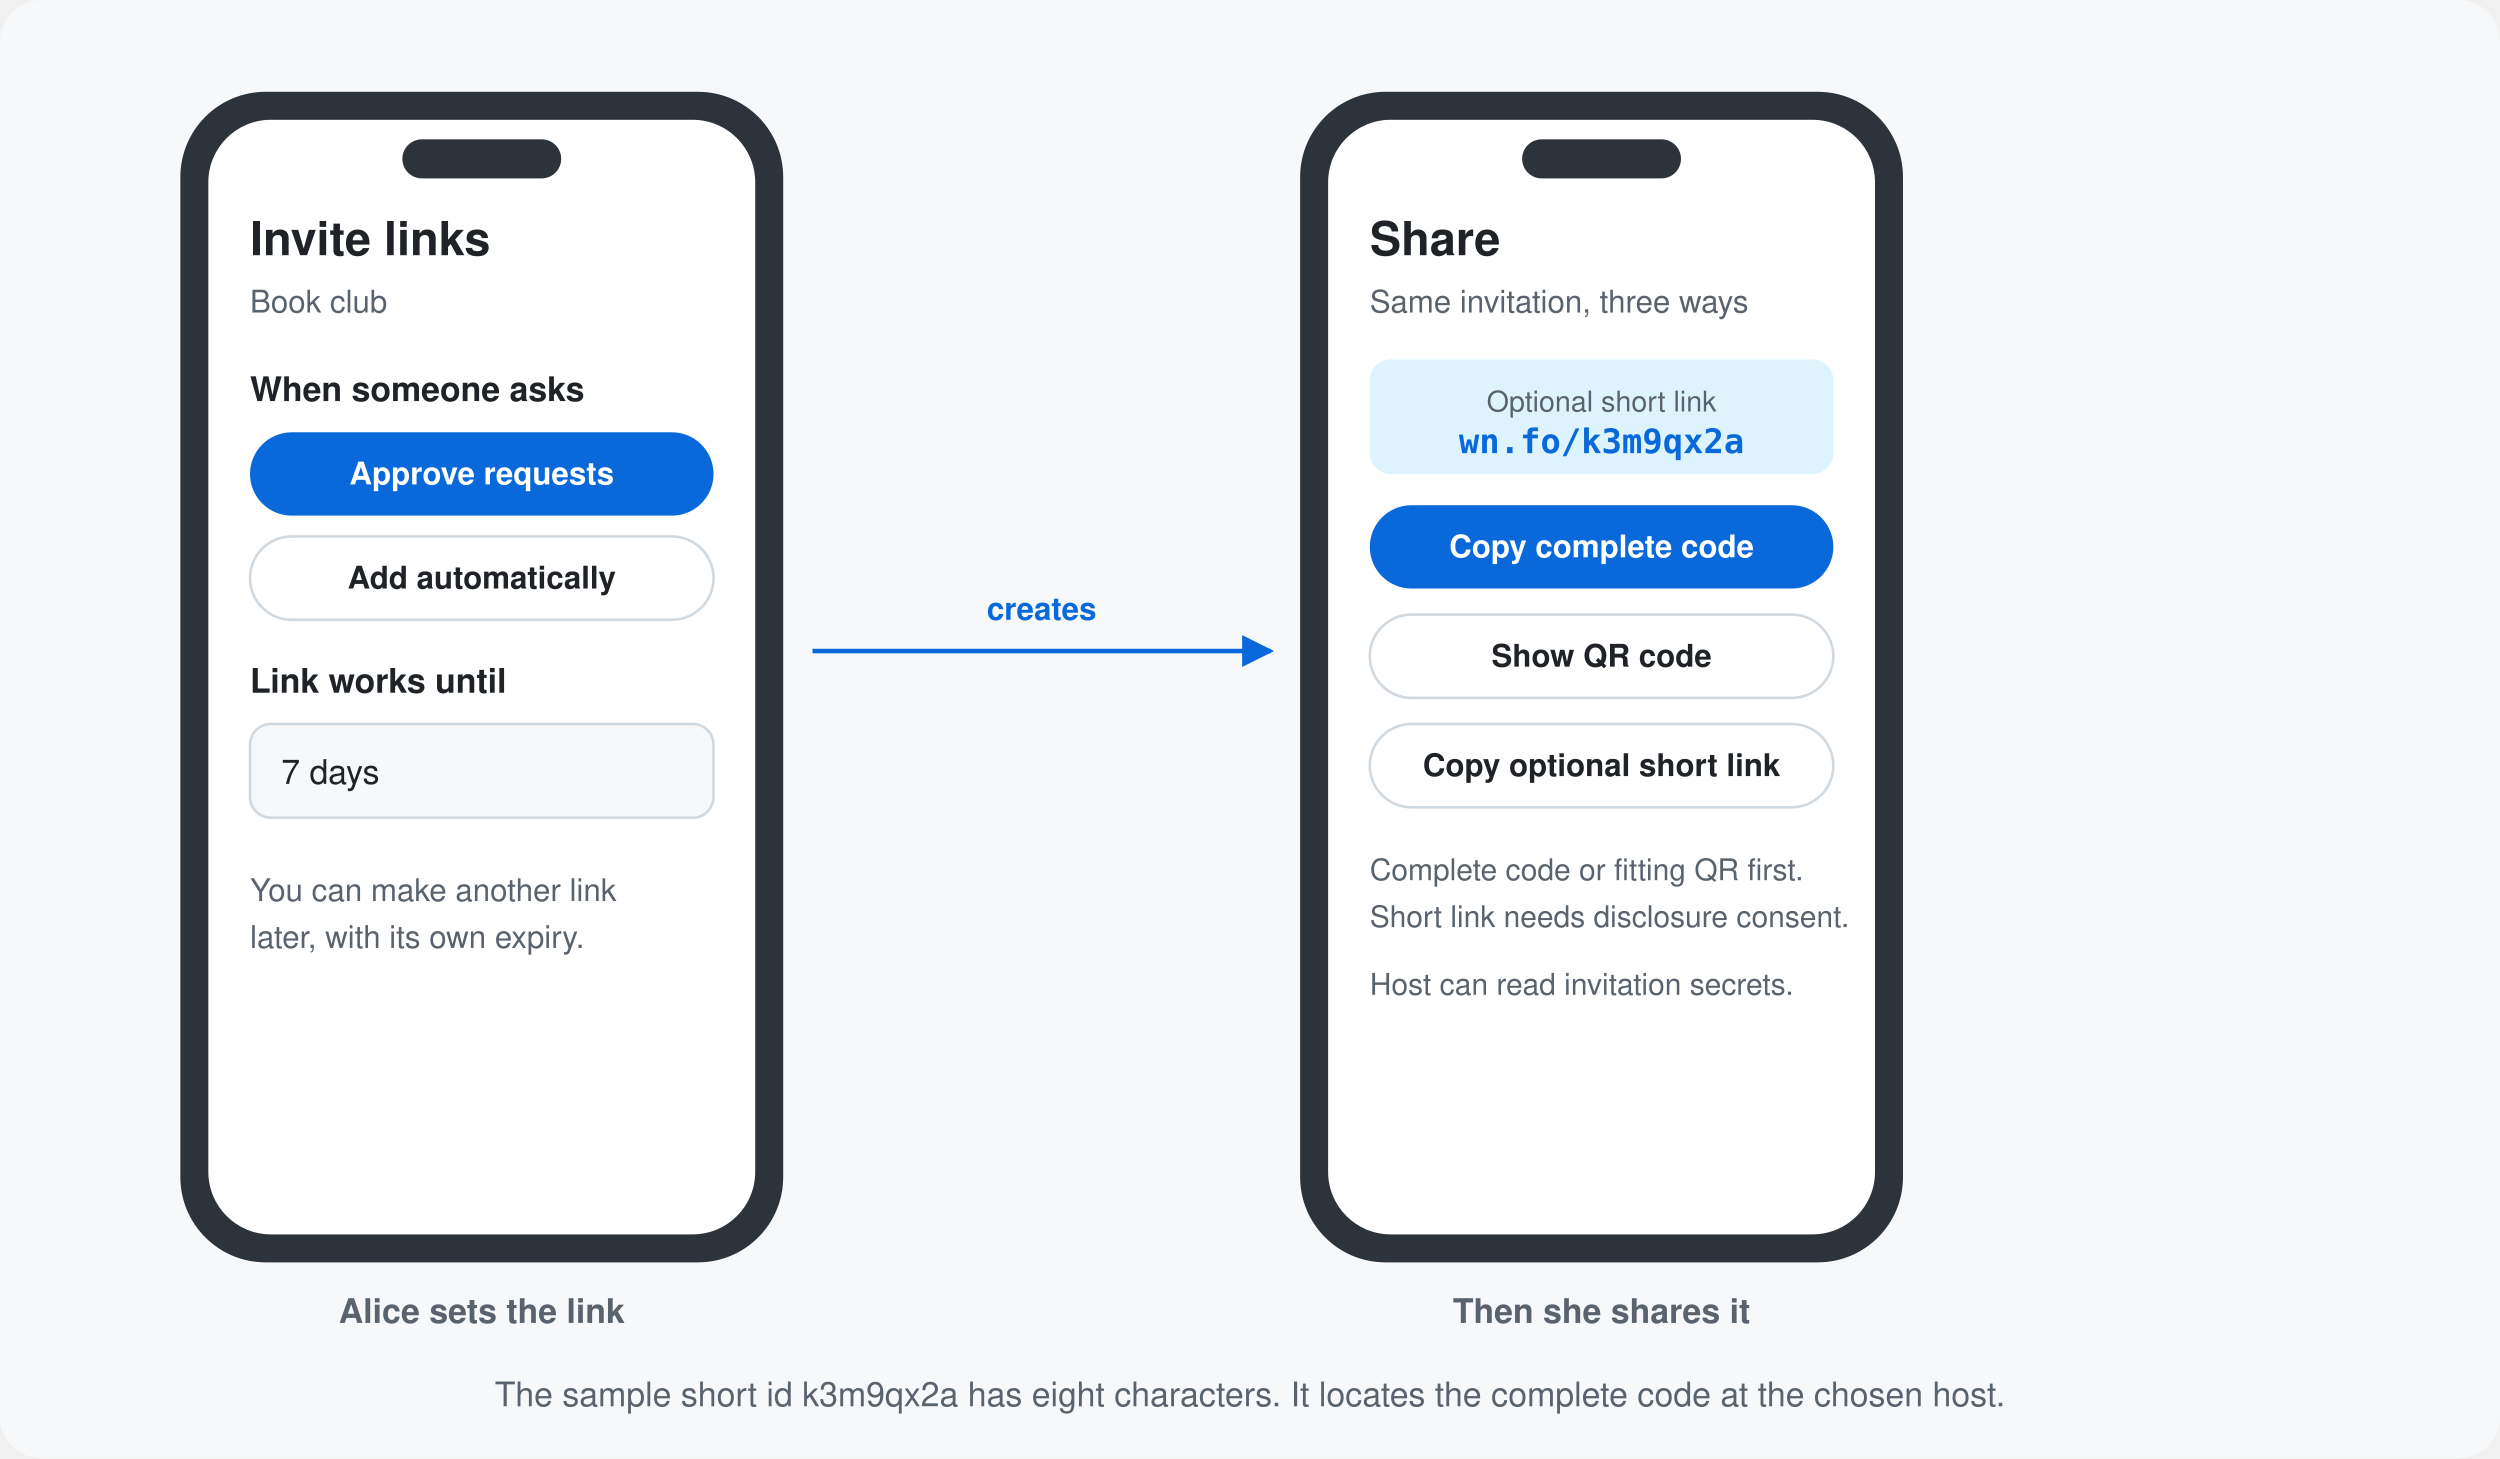
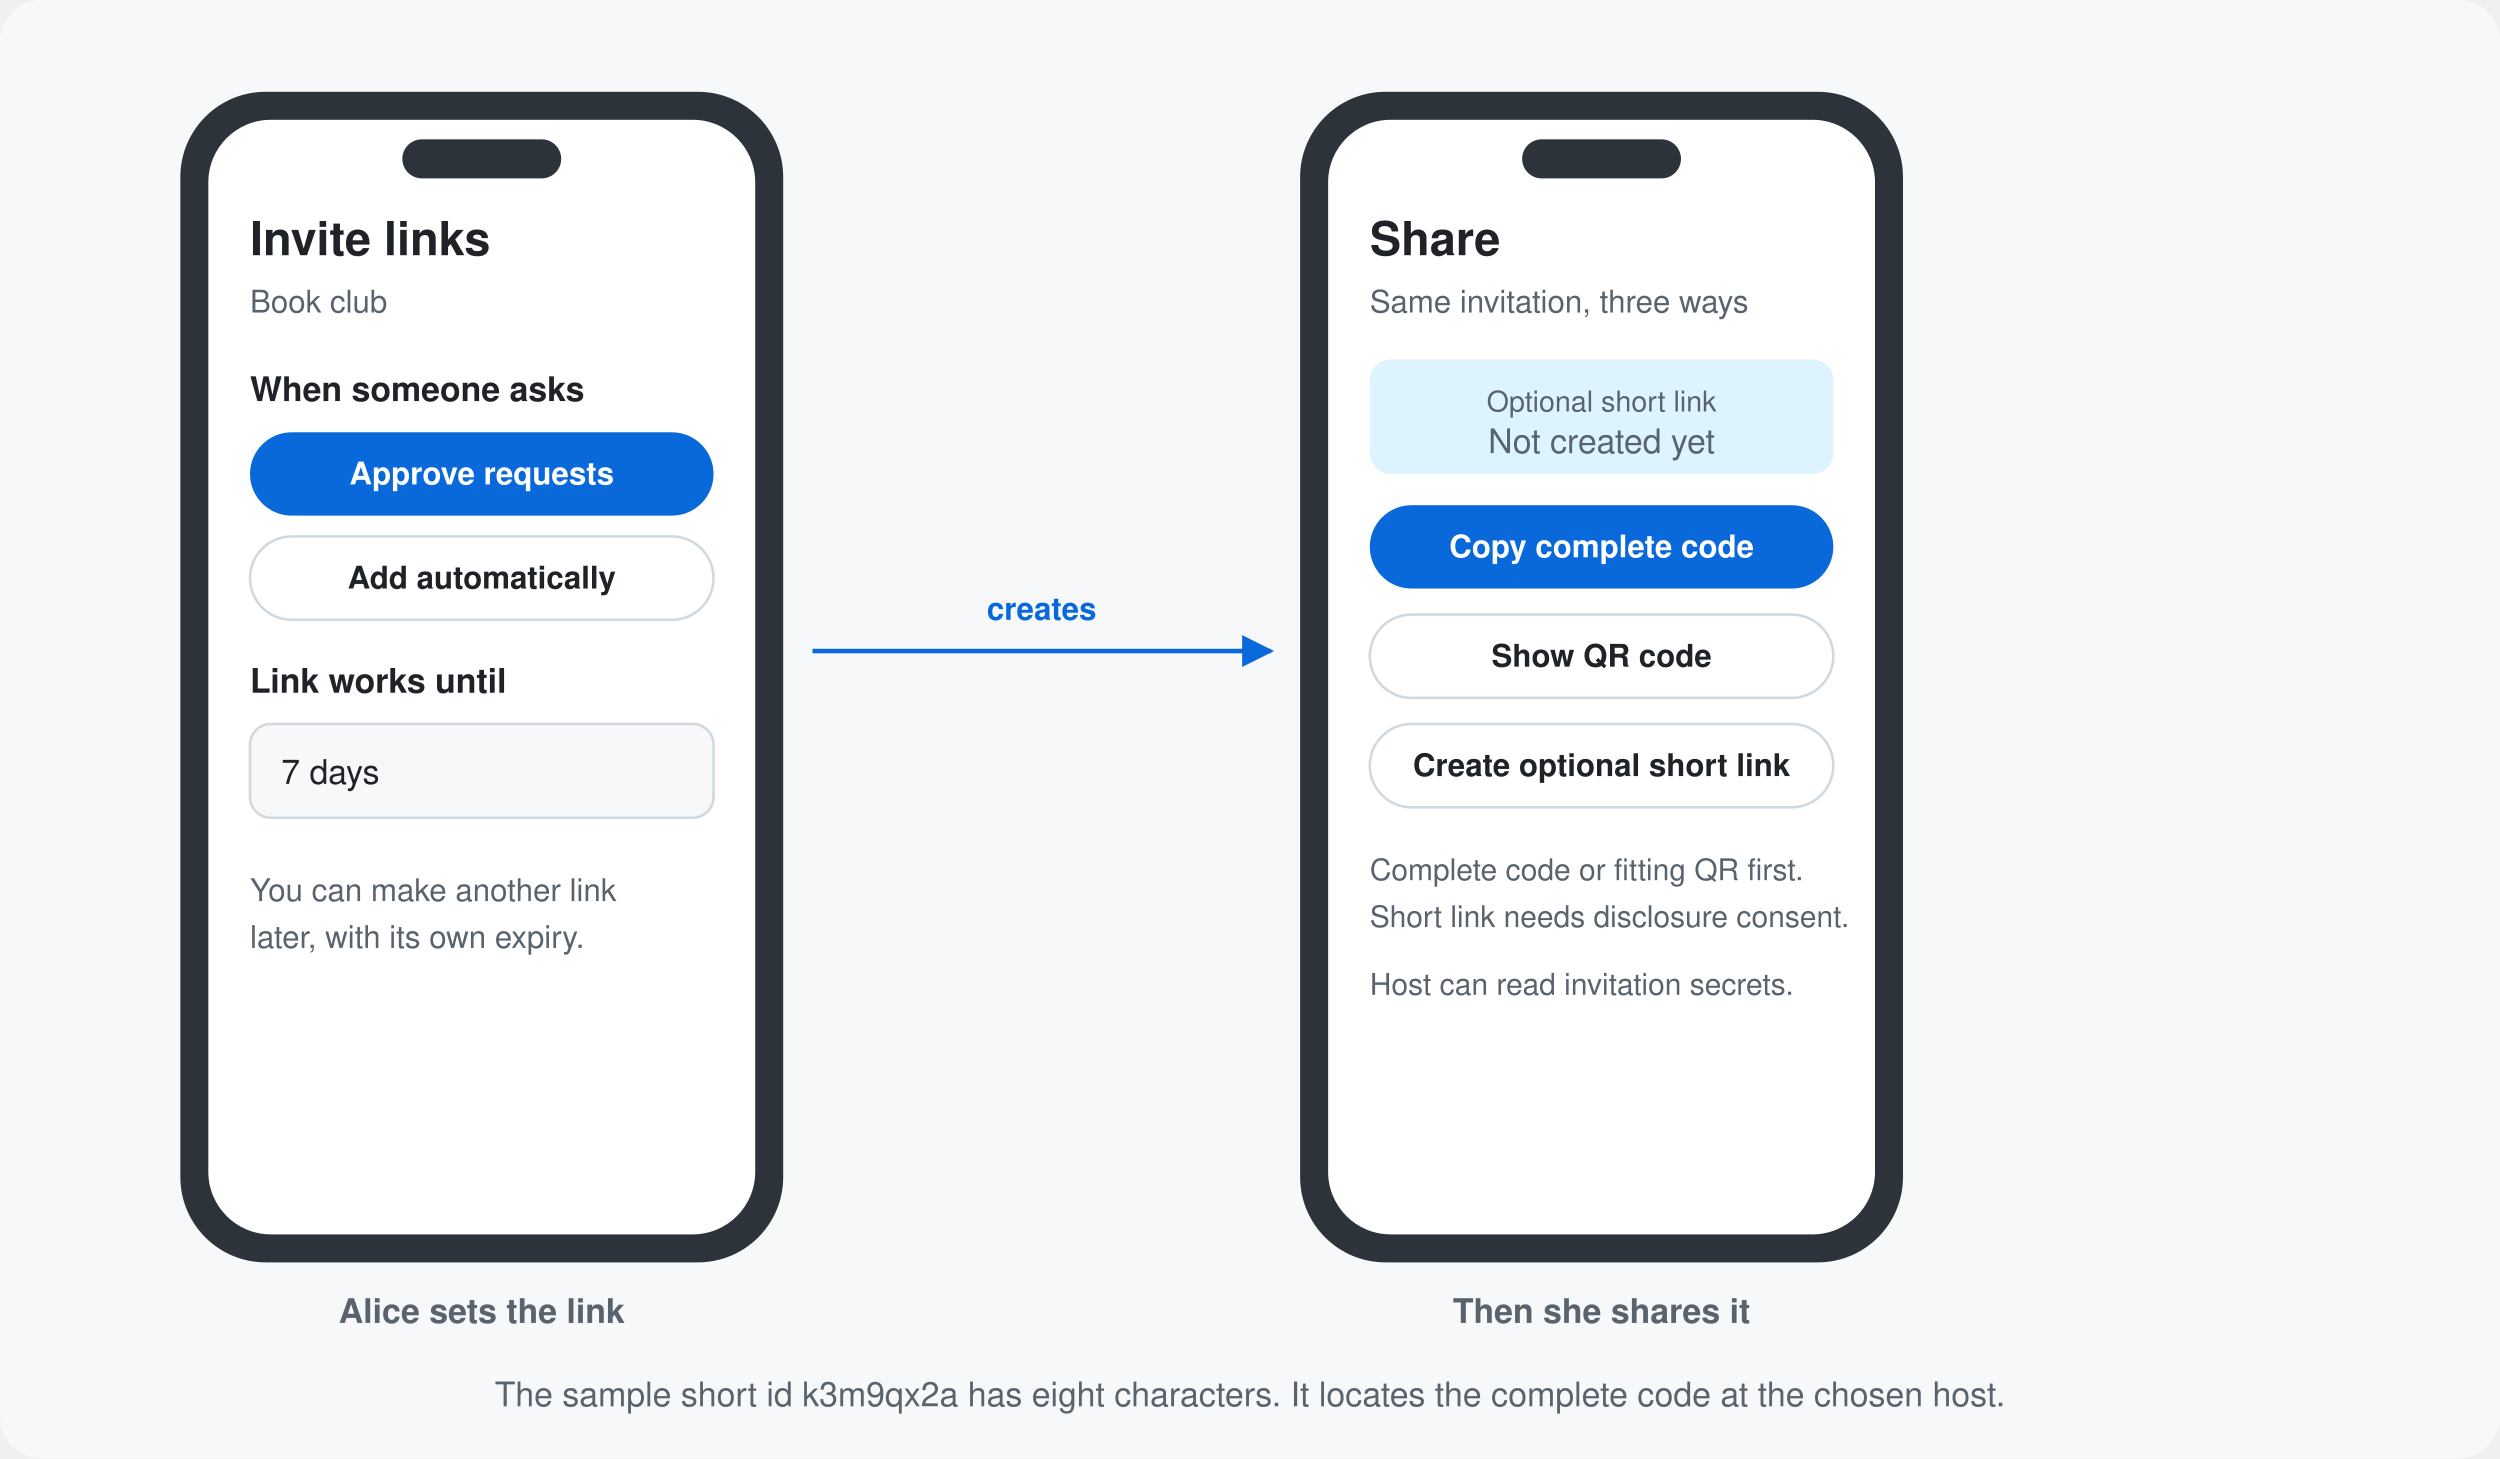
<svg xmlns="http://www.w3.org/2000/svg" viewBox="0 0 960 560" width="960" height="560" role="img" aria-labelledby="title desc">
  <style>
text{font-family:-apple-system, BlinkMacSystemFont, 'Segoe UI', Helvetica, Arial, sans-serif} .mono{font-family:ui-monospace, SFMono-Regular, Menlo, Consolas, monospace}
.bg{fill:#f6f8fa}
.t{fill:#1f2328} .m{fill:#59636e} .a{fill:#0969da} .d{fill:#cf222e}
.g{fill:#1a7f37} .y{fill:#9a6700} .r{fill:#8250df} .f{fill:#afb8c1}
.frame{fill:#2d333b;stroke:#2d333b} .scr{fill:#ffffff}
.card{fill:#f6f8fa;stroke:#d1d9e0} .cardf{fill:#ffffff;stroke:#d1d9e0}
.ln{fill:none;stroke:#d1d9e0} .lnf{fill:#d1d9e0}
.btn{fill:#0969da} .btn2{fill:#ffffff;stroke:#d1d9e0} .btnd{fill:#ffffff;stroke:#cf222e}
.ta{fill:#ddf4ff} .td{fill:#ffebe9} .tg{fill:#dafbe1} .ty{fill:#fff8c5} .tr{fill:#fbefff}
.sa{stroke:#0969da} .sd{stroke:#cf222e} .sg{stroke:#1a7f37} .sy{stroke:#9a6700}
.sr{stroke:#8250df} .sm{stroke:#59636e} .sf{stroke:#afb8c1} .sl{stroke:#d1d9e0}
.arr{fill:none;stroke-width:1.75} .dash{stroke-dasharray:5 4}
.grp{fill:#ddf4ff;stroke:#0969da;stroke-dasharray:6 4;fill-opacity:.45}
.grpx{fill:none;stroke:#afb8c1;stroke-dasharray:6 4}
@media (prefers-color-scheme: dark){
.bg{fill:#151b23}
.t{fill:#e6edf3} .m{fill:#9198a1} .a{fill:#4493f8} .d{fill:#f85149}
.g{fill:#3fb950} .y{fill:#d29922} .r{fill:#ab7df8} .f{fill:#484f58}
.frame{fill:#2f3742;stroke:#4a535e} .scr{fill:#0d1117}
.card{fill:#151b23;stroke:#3d444d} .cardf{fill:#0d1117;stroke:#3d444d}
.ln{fill:none;stroke:#3d444d} .lnf{fill:#3d444d}
.btn{fill:#1f6feb} .btn2{fill:#0d1117;stroke:#3d444d} .btnd{fill:#0d1117;stroke:#f85149}
.ta{fill:#12294a} .td{fill:#3c1618} .tg{fill:#12261e} .ty{fill:#2e2610} .tr{fill:#2a1d45}
.sa{stroke:#4493f8} .sd{stroke:#f85149} .sg{stroke:#3fb950} .sy{stroke:#d29922}
.sr{stroke:#ab7df8} .sm{stroke:#9198a1} .sf{stroke:#484f58} .sl{stroke:#3d444d}
.arr{fill:none;stroke-width:1.75} .dash{stroke-dasharray:5 4}
.grp{fill:#12294a;stroke:#4493f8;stroke-dasharray:6 4;fill-opacity:.45}
.grpx{fill:none;stroke:#484f58;stroke-dasharray:6 4}
}
</style>
  <defs>
    <marker id="ha" viewBox="0 0 10 10" refX="9" refY="5" markerWidth="7" markerHeight="7" orient="auto-start-reverse">
      <path d="M0,0 L10,5 L0,10 z" class="a" />
    </marker>
    <marker id="hm" viewBox="0 0 10 10" refX="9" refY="5" markerWidth="7" markerHeight="7" orient="auto-start-reverse">
      <path d="M0,0 L10,5 L0,10 z" class="m" />
    </marker>
    <marker id="hd" viewBox="0 0 10 10" refX="9" refY="5" markerWidth="7" markerHeight="7" orient="auto-start-reverse">
      <path d="M0,0 L10,5 L0,10 z" class="d" />
    </marker>
    <marker id="hg" viewBox="0 0 10 10" refX="9" refY="5" markerWidth="7" markerHeight="7" orient="auto-start-reverse">
      <path d="M0,0 L10,5 L0,10 z" class="g" />
    </marker>
    <marker id="hy" viewBox="0 0 10 10" refX="9" refY="5" markerWidth="7" markerHeight="7" orient="auto-start-reverse">
      <path d="M0,0 L10,5 L0,10 z" class="y" />
    </marker>
  </defs>
  <rect class="bg" x="0" y="0" width="960" height="560" rx="16" />
  <g transform="translate(70,36)">
    <rect x="0" y="0" width="230" height="448" rx="32" class="frame" stroke-width="1.5" />
    <rect x="10" y="10" width="210" height="428" rx="24" class="scr" />
    <rect x="85" y="18" width="60" height="14" rx="7" class="frame" />
    <g transform="translate(10,10)">
      <text x="16" y="52" class="t" font-size="18" font-weight="700">Invite links</text>
      <text x="16" y="74" class="m" font-size="12">Book club</text>
      <text x="16" y="108" class="t" font-size="13" font-weight="700">When someone asks</text>
      <rect x="16" y="120" width="178" height="32" rx="16" class="btn" />
      <text x="105" y="140" font-size="12" font-weight="600" text-anchor="middle" fill="#ffffff">Approve requests</text>
      <rect x="16" y="160" width="178" height="32" rx="16" class="btn2" />
      <text x="105" y="180" class="t" font-size="12" font-weight="600" text-anchor="middle">Add automatically</text>
      <text x="16" y="220" class="t" font-size="13" font-weight="700">Link works until</text>
      <rect x="16" y="232" width="178" height="36" rx="8" class="card" />
      <text x="28" y="255" class="t" font-size="13">7 days</text>
      <text x="16" y="300" class="m" font-size="12">You can make another link</text>
      <text x="16" y="318" class="m" font-size="12">later, with its own expiry.</text>
    </g>
  </g>
  <text x="185" y="508" class="m" font-size="13" font-weight="600" text-anchor="middle">Alice sets the link</text>
  <g transform="translate(500,36)">
    <rect x="0" y="0" width="230" height="448" rx="32" class="frame" stroke-width="1.5" />
    <rect x="10" y="10" width="210" height="428" rx="24" class="scr" />
    <rect x="85" y="18" width="60" height="14" rx="7" class="frame" />
    <g transform="translate(10,10)">
      <text x="16" y="52" class="t" font-size="18" font-weight="700">Share</text>
      <text x="16" y="74" class="m" font-size="12">Same invitation, three ways</text>
      <rect x="16" y="92" width="178" height="44" rx="8" class="ta" />
      <text x="105" y="112" class="m" font-size="11" text-anchor="middle">Optional short link</text>
-       <text x="105" y="128" class="a mono" font-size="13" font-weight="700" text-anchor="middle">wn.fo/k3m9qx2a</text>
+       <text x="105" y="128" class="m" font-size="13" text-anchor="middle">Not created yet</text>
      <rect x="16" y="148" width="178" height="32" rx="16" class="btn" />
      <text x="105" y="168" font-size="12" font-weight="600" text-anchor="middle" fill="#ffffff">Copy complete code</text>
      <rect x="16" y="190" width="178" height="32" rx="16" class="btn2" />
      <text x="105" y="210" class="t" font-size="12" font-weight="600" text-anchor="middle">Show QR code</text>
      <rect x="16" y="232" width="178" height="32" rx="16" class="btn2" />
-       <text x="105" y="252" class="t" font-size="12" font-weight="600" text-anchor="middle">Copy optional short link</text>
+       <text x="105" y="252" class="t" font-size="12" font-weight="600" text-anchor="middle">Create optional short link</text>
      <text x="16" y="292" class="m" font-size="11.5">Complete code or fitting QR first.</text>
      <text x="16" y="310" class="m" font-size="11.5">Short link needs disclosure consent.</text>
      <text x="16" y="336" class="m" font-size="11.5">Host can read invitation secrets.</text>
    </g>
  </g>
  <text x="615" y="508" class="m" font-size="13" font-weight="600" text-anchor="middle">Then she shares it</text>
  <path d="M312,250 H488" class="arr sa" marker-end="url(#ha)" />
  <text x="400" y="238" class="a" font-size="12" font-weight="600" text-anchor="middle">creates</text>
  <text x="480" y="540" class="m" font-size="13" text-anchor="middle">The sample short id k3m9qx2a has eight characters. It locates the complete code at the chosen host.</text>
</svg>
